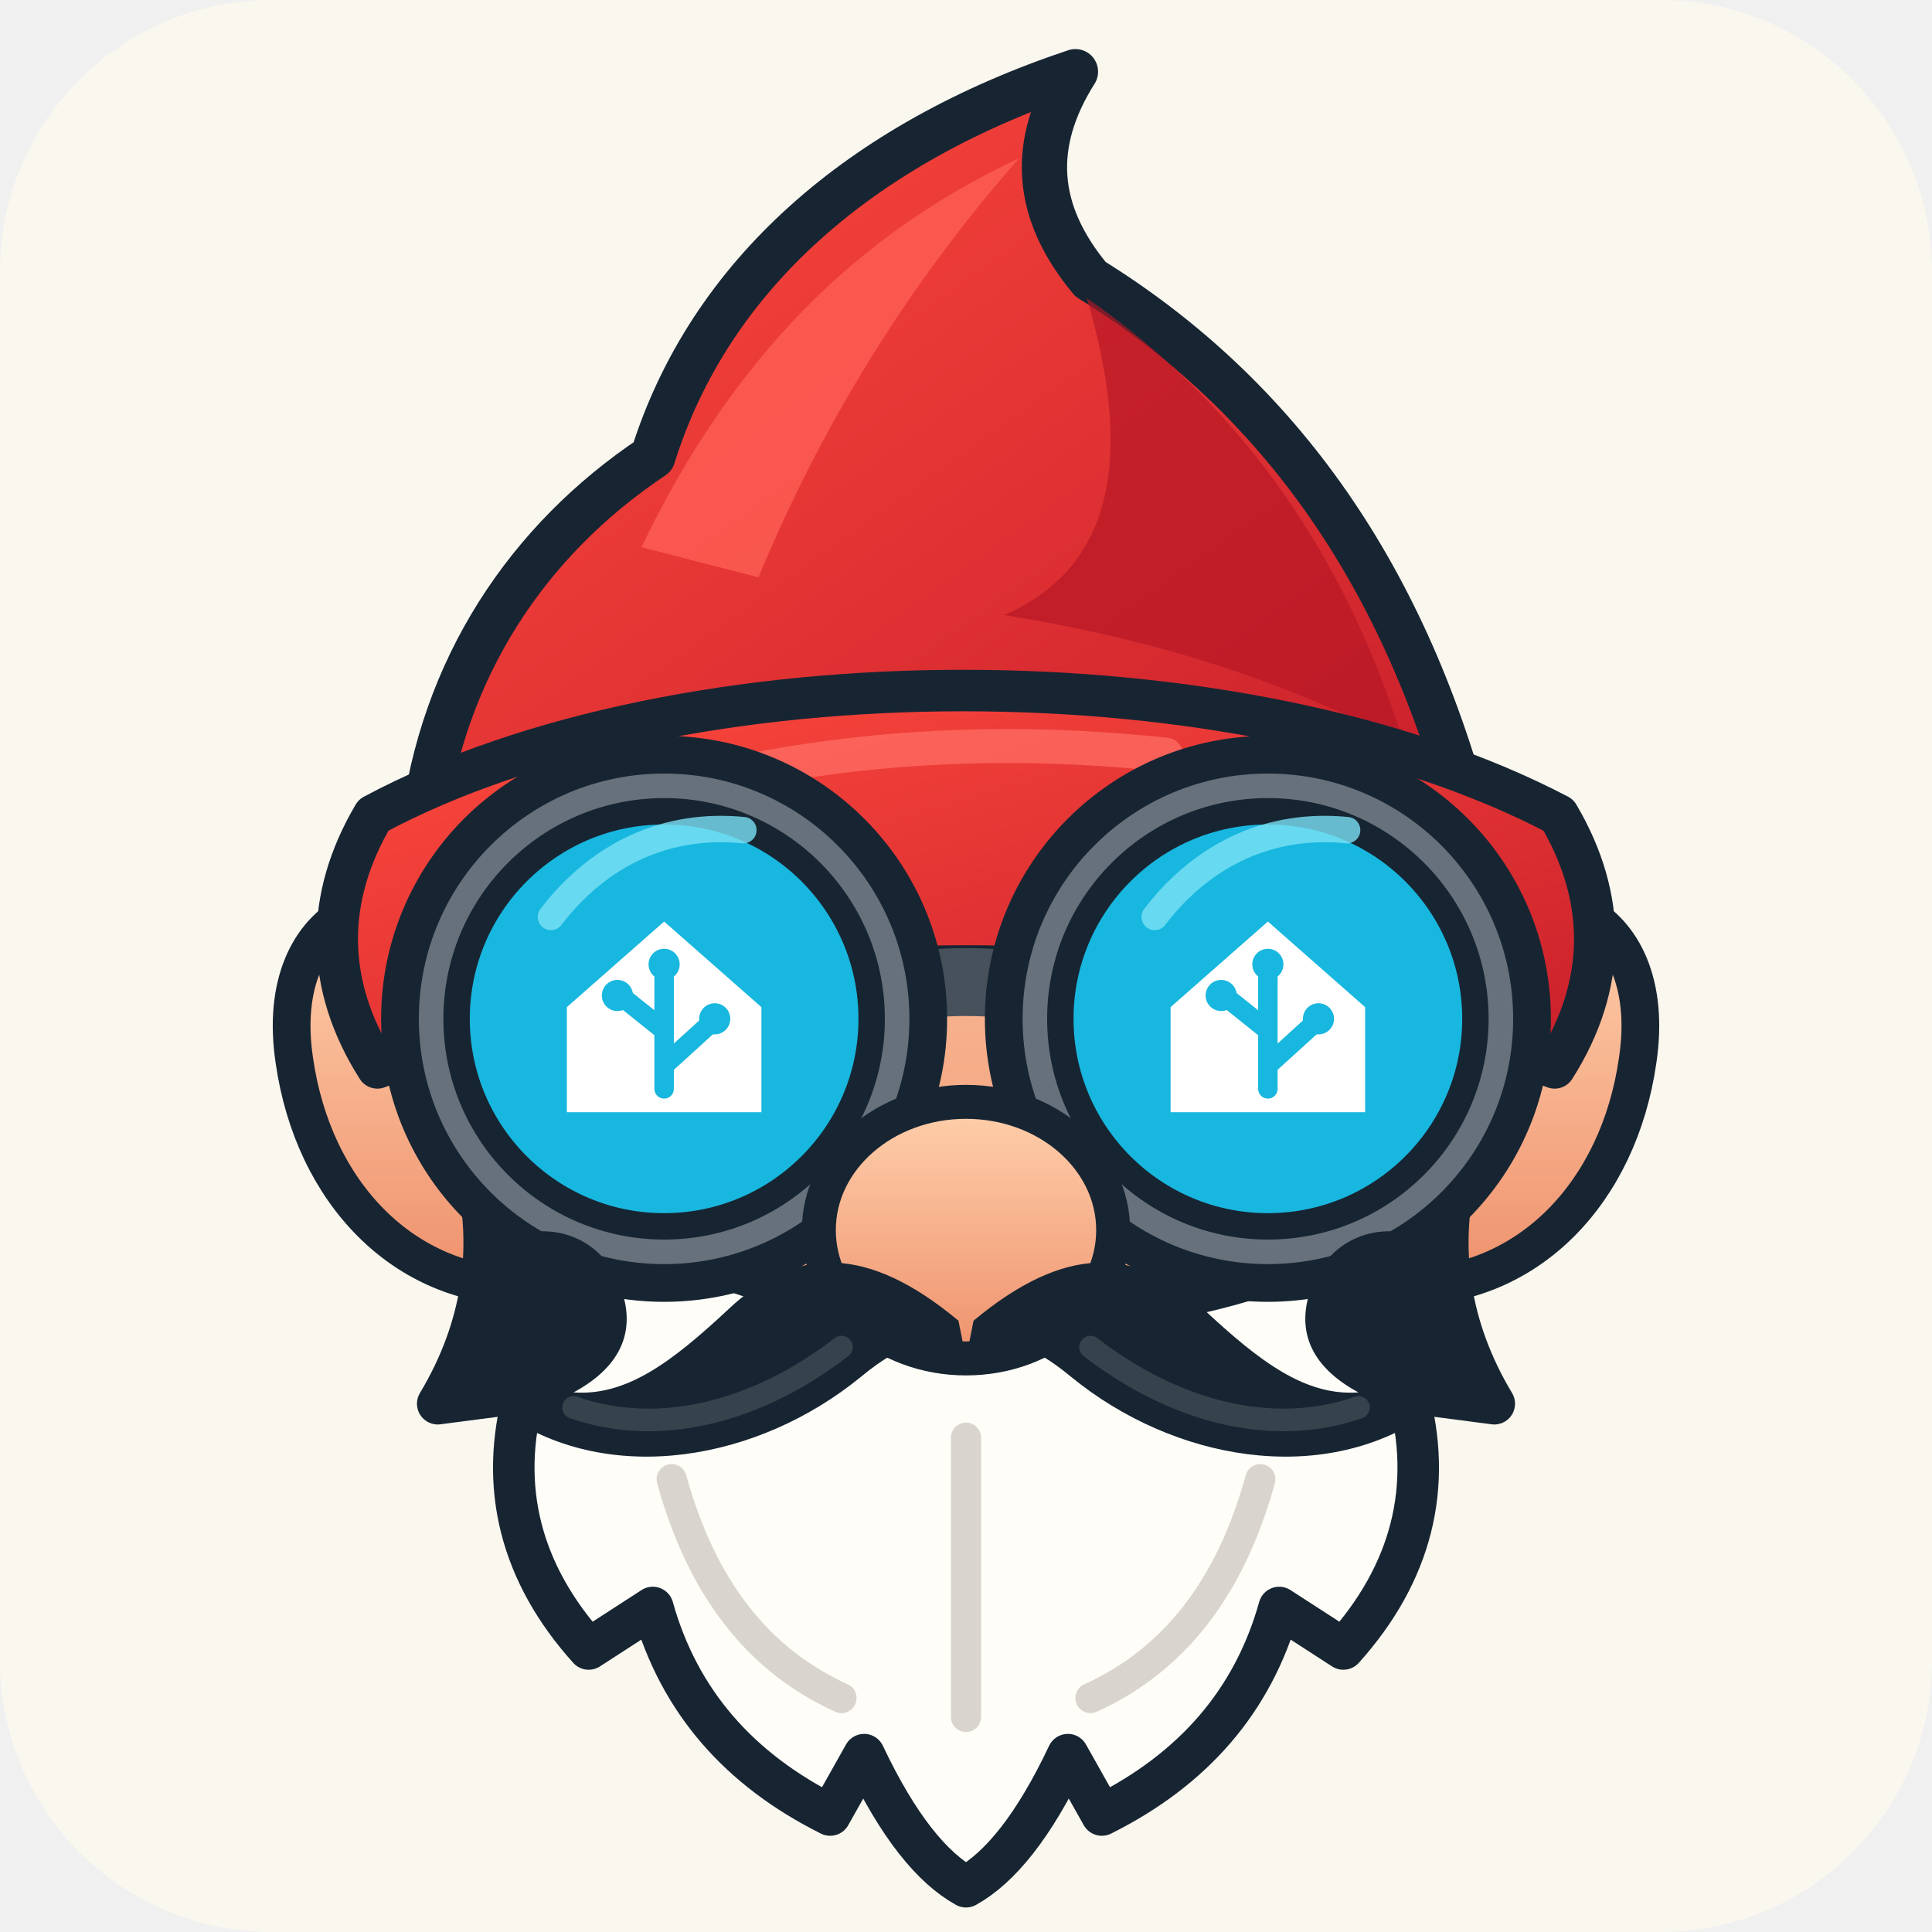
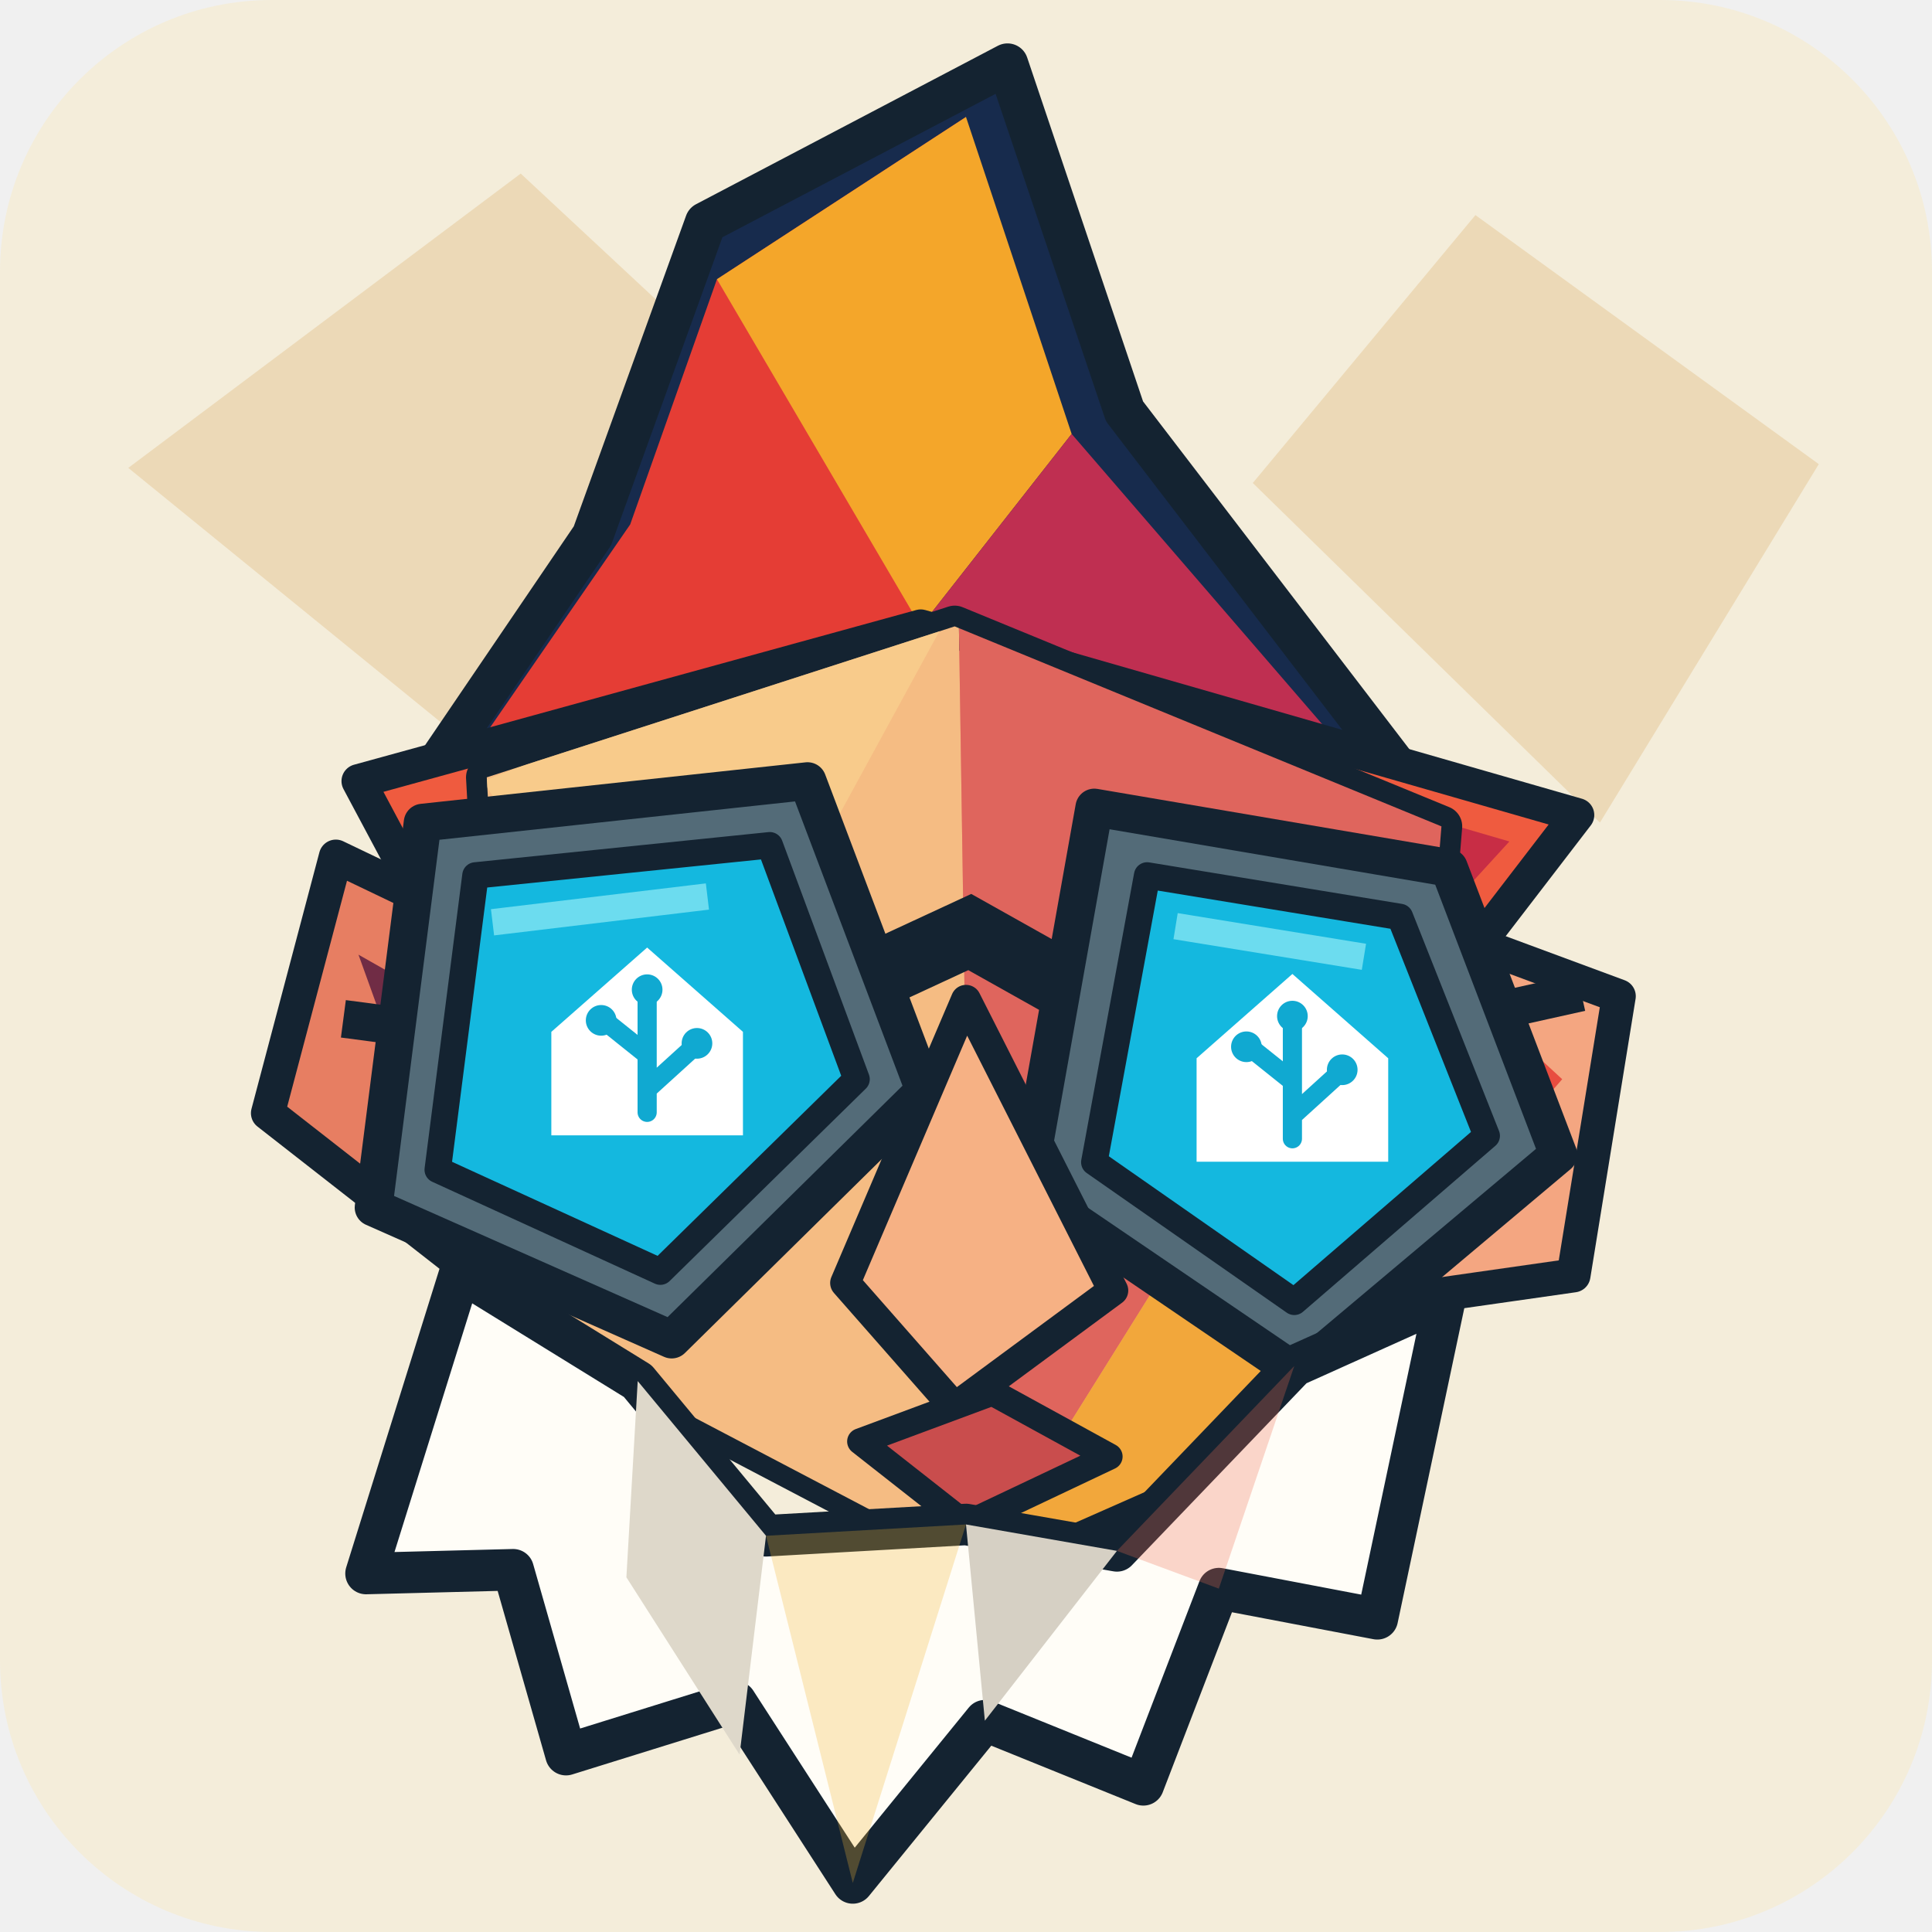
<svg xmlns="http://www.w3.org/2000/svg" viewBox="0 0 512 512" role="img" aria-labelledby="title description">
  <defs>
-     <linearGradient id="hat" x1="0" y1="0" x2="1" y2="1">
-       <stop offset="0" stop-color="#ff4b3e" />
-       <stop offset="1" stop-color="#c91f2b" />
-     </linearGradient>
-     <linearGradient id="skin" x1="0" y1="0" x2="0" y2="1">
-       <stop offset="0" stop-color="#ffd0ac" />
-       <stop offset="1" stop-color="#ee916c" />
-     </linearGradient>
    <symbol id="home-assistant" viewBox="0 0 64 64">
      <path fill="#fff" d="M7 29 32 7l25 22v27H7Z" />
-       <path fill="none" stroke="#18b7df" stroke-linecap="round" stroke-linejoin="round" stroke-width="5" d="M32 19v31m0-15-10-8m10 17 11-10" />
-       <circle cx="32" cy="18" r="4" fill="#18b7df" />
-       <circle cx="20" cy="26" r="4" fill="#18b7df" />
-       <circle cx="45" cy="32" r="4" fill="#18b7df" />
+       <path fill="none" stroke="#10a9d1" stroke-linecap="round" stroke-linejoin="round" stroke-width="5" d="M32 19v31m0-15-10-8m10 17 11-10" />
+       <circle cx="32" cy="18" r="4" fill="#10a9d1" />
+       <circle cx="20" cy="26" r="4" fill="#10a9d1" />
+       <circle cx="45" cy="32" r="4" fill="#10a9d1" />
    </symbol>
+     <clipPath id="face-clip">
+       <path d="M129 206 253 166 382 219 370 366 259 415 137 351Z" />
+     </clipPath>
  </defs>
-   <rect width="512" height="512" rx="72" fill="#faf7ef" />
-   <path fill="url(#skin)" stroke="#172532" stroke-linejoin="round" stroke-width="10" d="M135 251c-30-25-63-10-57 30 5 35 29 60 61 60l15-48Z" />
-   <path fill="url(#skin)" stroke="#172532" stroke-linejoin="round" stroke-width="10" d="M377 251c30-25 63-10 57 30-5 35-29 60-61 60l-15-48Z" />
-   <path fill="#d36d58" d="M99 272c18 7 30 21 38 42-19-10-31-24-38-42Zm314 0c-18 7-30 21-38 42 19-10 31-24 38-42Z" />
-   <ellipse cx="256" cy="270" rx="132" ry="111" fill="url(#skin)" stroke="#172532" stroke-width="11" />
-   <path fill="url(#hat)" stroke="#172532" stroke-linejoin="round" stroke-width="12" d="M112 220c5-43 28-77 61-99 15-48 55-83 112-102-12 19-11 37 4 55 50 31 84 79 101 146-81-32-190-32-278 0Z" />
-   <path fill="#ff6257" d="M170 145c24-50 57-83 100-103-29 33-52 70-69 111Z" opacity=".75" />
-   <path fill="#b41625" d="M288 79c39 27 68 66 84 118-32-17-68-28-106-34 28-12 35-40 22-84Z" opacity=".65" />
-   <path fill="url(#hat)" stroke="#172532" stroke-linejoin="round" stroke-width="11" d="M99 216c82-44 230-44 314 0 13 22 13 45-1 67-96-36-216-36-312 0-14-22-14-45-1-67Z" />
-   <path fill="none" stroke="#ff7167" stroke-linecap="round" stroke-width="9" d="M126 227c57-25 118-34 183-27" opacity=".7" />
-   <path fill="#fffdf8" stroke="#172532" stroke-linejoin="round" stroke-width="11" d="M126 310c5 21 2 42-10 62l23-3c-7 25-1 48 17 68l17-11c7 25 23 43 47 55l9-16c9 19 18 30 27 35 9-5 18-16 27-35l9 16c24-12 40-30 47-55l17 11c18-20 24-43 17-68l23 3c-12-20-15-41-10-62-31 25-70 38-120 38s-89-13-120-38Z" />
-   <path fill="none" stroke="#d9d5ce" stroke-linecap="round" stroke-width="8" d="M178 392c8 29 23 48 45 58m111-58c-8 29-23 48-45 58M256 381v74" />
-   <path fill="none" stroke="#46515b" stroke-width="18" d="M218 270c14-13 62-13 76 0" />
-   <path fill="none" stroke="#172532" stroke-width="10" d="M104 273h25m279 0h-25" />
-   <circle cx="176" cy="270" r="70" fill="#66717b" stroke="#172532" stroke-width="10" />
-   <circle cx="336" cy="270" r="70" fill="#66717b" stroke="#172532" stroke-width="10" />
-   <circle cx="176" cy="270" r="55" fill="#18b7df" stroke="#172532" stroke-width="7" />
-   <circle cx="336" cy="270" r="55" fill="#18b7df" stroke="#172532" stroke-width="7" />
-   <use href="#home-assistant" x="143" y="237" width="66" height="66" />
-   <use href="#home-assistant" x="303" y="237" width="66" height="66" />
-   <path fill="none" stroke="#7be1f5" stroke-linecap="round" stroke-width="7" d="M146 243c13-17 31-25 51-23m109 23c13-17 31-25 51-23" opacity=".8" />
-   <ellipse cx="256" cy="326" rx="39" ry="34" fill="url(#skin)" stroke="#172532" stroke-width="9" />
-   <path fill="#172532" d="M254 350c-24-20-43-20-61-3-15 14-27 23-41 22 13-7 17-17 12-29-7-17-29-18-38-4-9 13-5 30 8 39 28 19 67 12 94-10 12-10 21-12 28-5Z" />
-   <path fill="#172532" d="M258 350c24-20 43-20 61-3 15 14 27 23 41 22-13-7-17-17-12-29 7-17 29-18 38-4 9 13 5 30-8 39-28 19-67 12-94-10-12-10-21-12-28-5Z" />
-   <path fill="none" stroke="#46515b" stroke-linecap="round" stroke-width="6" d="M223 357c-22 17-48 24-71 16m137-16c22 17 48 24 71 16" opacity=".65" />
+   <rect width="512" height="512" rx="72" fill="#f4edda" />
+   <path fill="#e6c99a" d="m34 124 104-78 73 68-91 80Zm357-67 91 66-58 95-92-90Z" opacity=".55" />
+   <path fill="#172b4d" stroke="#142331" stroke-linejoin="round" stroke-width="11" d="m104 220 53-78 30-83 80-42 31 92 85 111Z" />
+   <path fill="#e53d35" d="m118 210 49-71 23-65 66-43-12 135Z" />
+   <path fill="#f4a62a" d="m190 74 66-43 28 84-40 51Z" />
+   <path fill="#bf2f51" d="m244 166 40-51 82 95-104 10Z" />
+   <path fill="#ef5b3f" stroke="#142331" stroke-linejoin="round" stroke-width="9" d="m95 207 149-41 174 50-43 56-248-5Z" />
+   <path fill="#f4a62a" d="m112 216 132-37 5 74-122 2Z" />
+   <path fill="#c82d45" d="m249 179 151 44-32 35-119-5Z" />
+   <path fill="#e77e62" stroke="#142331" stroke-linejoin="round" stroke-width="9" d="m137 250-48-23-18 68 64 50Z" />
+   <path fill="#f4a681" stroke="#142331" stroke-linejoin="round" stroke-width="9" d="m375 244 54 20-12 74-49 7Z" />
+   <path fill="#702c45" d="m95 253 30 17-8 44Z" />
+   <path fill="#e84d40" d="m401 274 13 12-27 31Z" />
+   <path fill="#ed9473" stroke="#142331" stroke-linejoin="round" stroke-width="11" d="M129 206 253 166 382 219 370 366 259 415 137 351Z" />
+   <g clip-path="url(#face-clip)">
+     <path fill="#f5bc83" d="m118 194 136-36 4 260-130-64Z" />
+     <path fill="#df655d" d="m254 158 139 54-55 78-80 128Z" />
+     <path fill="#f2a73b" d="m258 418 80-128 48 87Z" />
+     <path fill="#8e3154" d="m128 354 130 64-84 29Z" />
+     <path fill="#f9d08e" d="m128 207 126-49-72 132Z" opacity=".75" />
+   </g>
+   <path fill="none" stroke="#142331" stroke-width="18" d="M216 266 257 247 298 270" />
+   <path fill="none" stroke="#142331" stroke-width="10" d="m91 270 38 5m254-4 36-8" />
+   <path fill="#536b78" stroke="#142331" stroke-linejoin="round" stroke-width="10" d="m112 218 102-11 31 82-67 66-79-35Z" />
+   <path fill="#14b8df" stroke="#142331" stroke-linejoin="round" stroke-width="7" d="m126 232 78-8 23 62-52 51-59-27Z" />
+   <path fill="#536b78" stroke="#142331" stroke-linejoin="round" stroke-width="10" d="m290 214 94 16 29 76-69 58-72-49Z" />
+   <path fill="#14b8df" stroke="#142331" stroke-linejoin="round" stroke-width="7" d="m304 232 67 11 23 58-51 44-53-37Z" />
+   <use href="#home-assistant" x="139" y="244" width="65" height="65" />
+   <use href="#home-assistant" x="310" y="251" width="65" height="65" />
+   <path fill="none" stroke="#82e5f3" stroke-linecap="square" stroke-width="7" d="m134 244 50-6m131 8 43 7" opacity=".8" />
+   <path fill="#f6b184" stroke="#142331" stroke-linejoin="round" stroke-width="8" d="m256 265 39 77-42 31-29-33Z" />
+   <path fill="#c94d4d" stroke="#142331" stroke-linejoin="round" stroke-width="7" d="m228 382 35-13 31 17-38 18Z" />
+   <path fill="#fffdf7" stroke="#142331" stroke-linejoin="round" stroke-width="11" d="m122 337 47 29 34 41 53-3 40 7 47-49 40-18-18 85-42-8-20 52-42-17-35 43-31-48-45 14-14-49-39 1Z" />
+   <path fill="#ded8ca" d="m169 366 34 41-7 58-30-47Z" />
+   <path fill="#f1b536" d="m203 407 53-3-30 95Z" opacity=".28" />
+   <path fill="#d6d0c4" d="m256 404 40 7-35 45Z" />
+   <path fill="#ed6d52" d="m296 411 47-49-20 59Z" opacity=".28" />
</svg>
